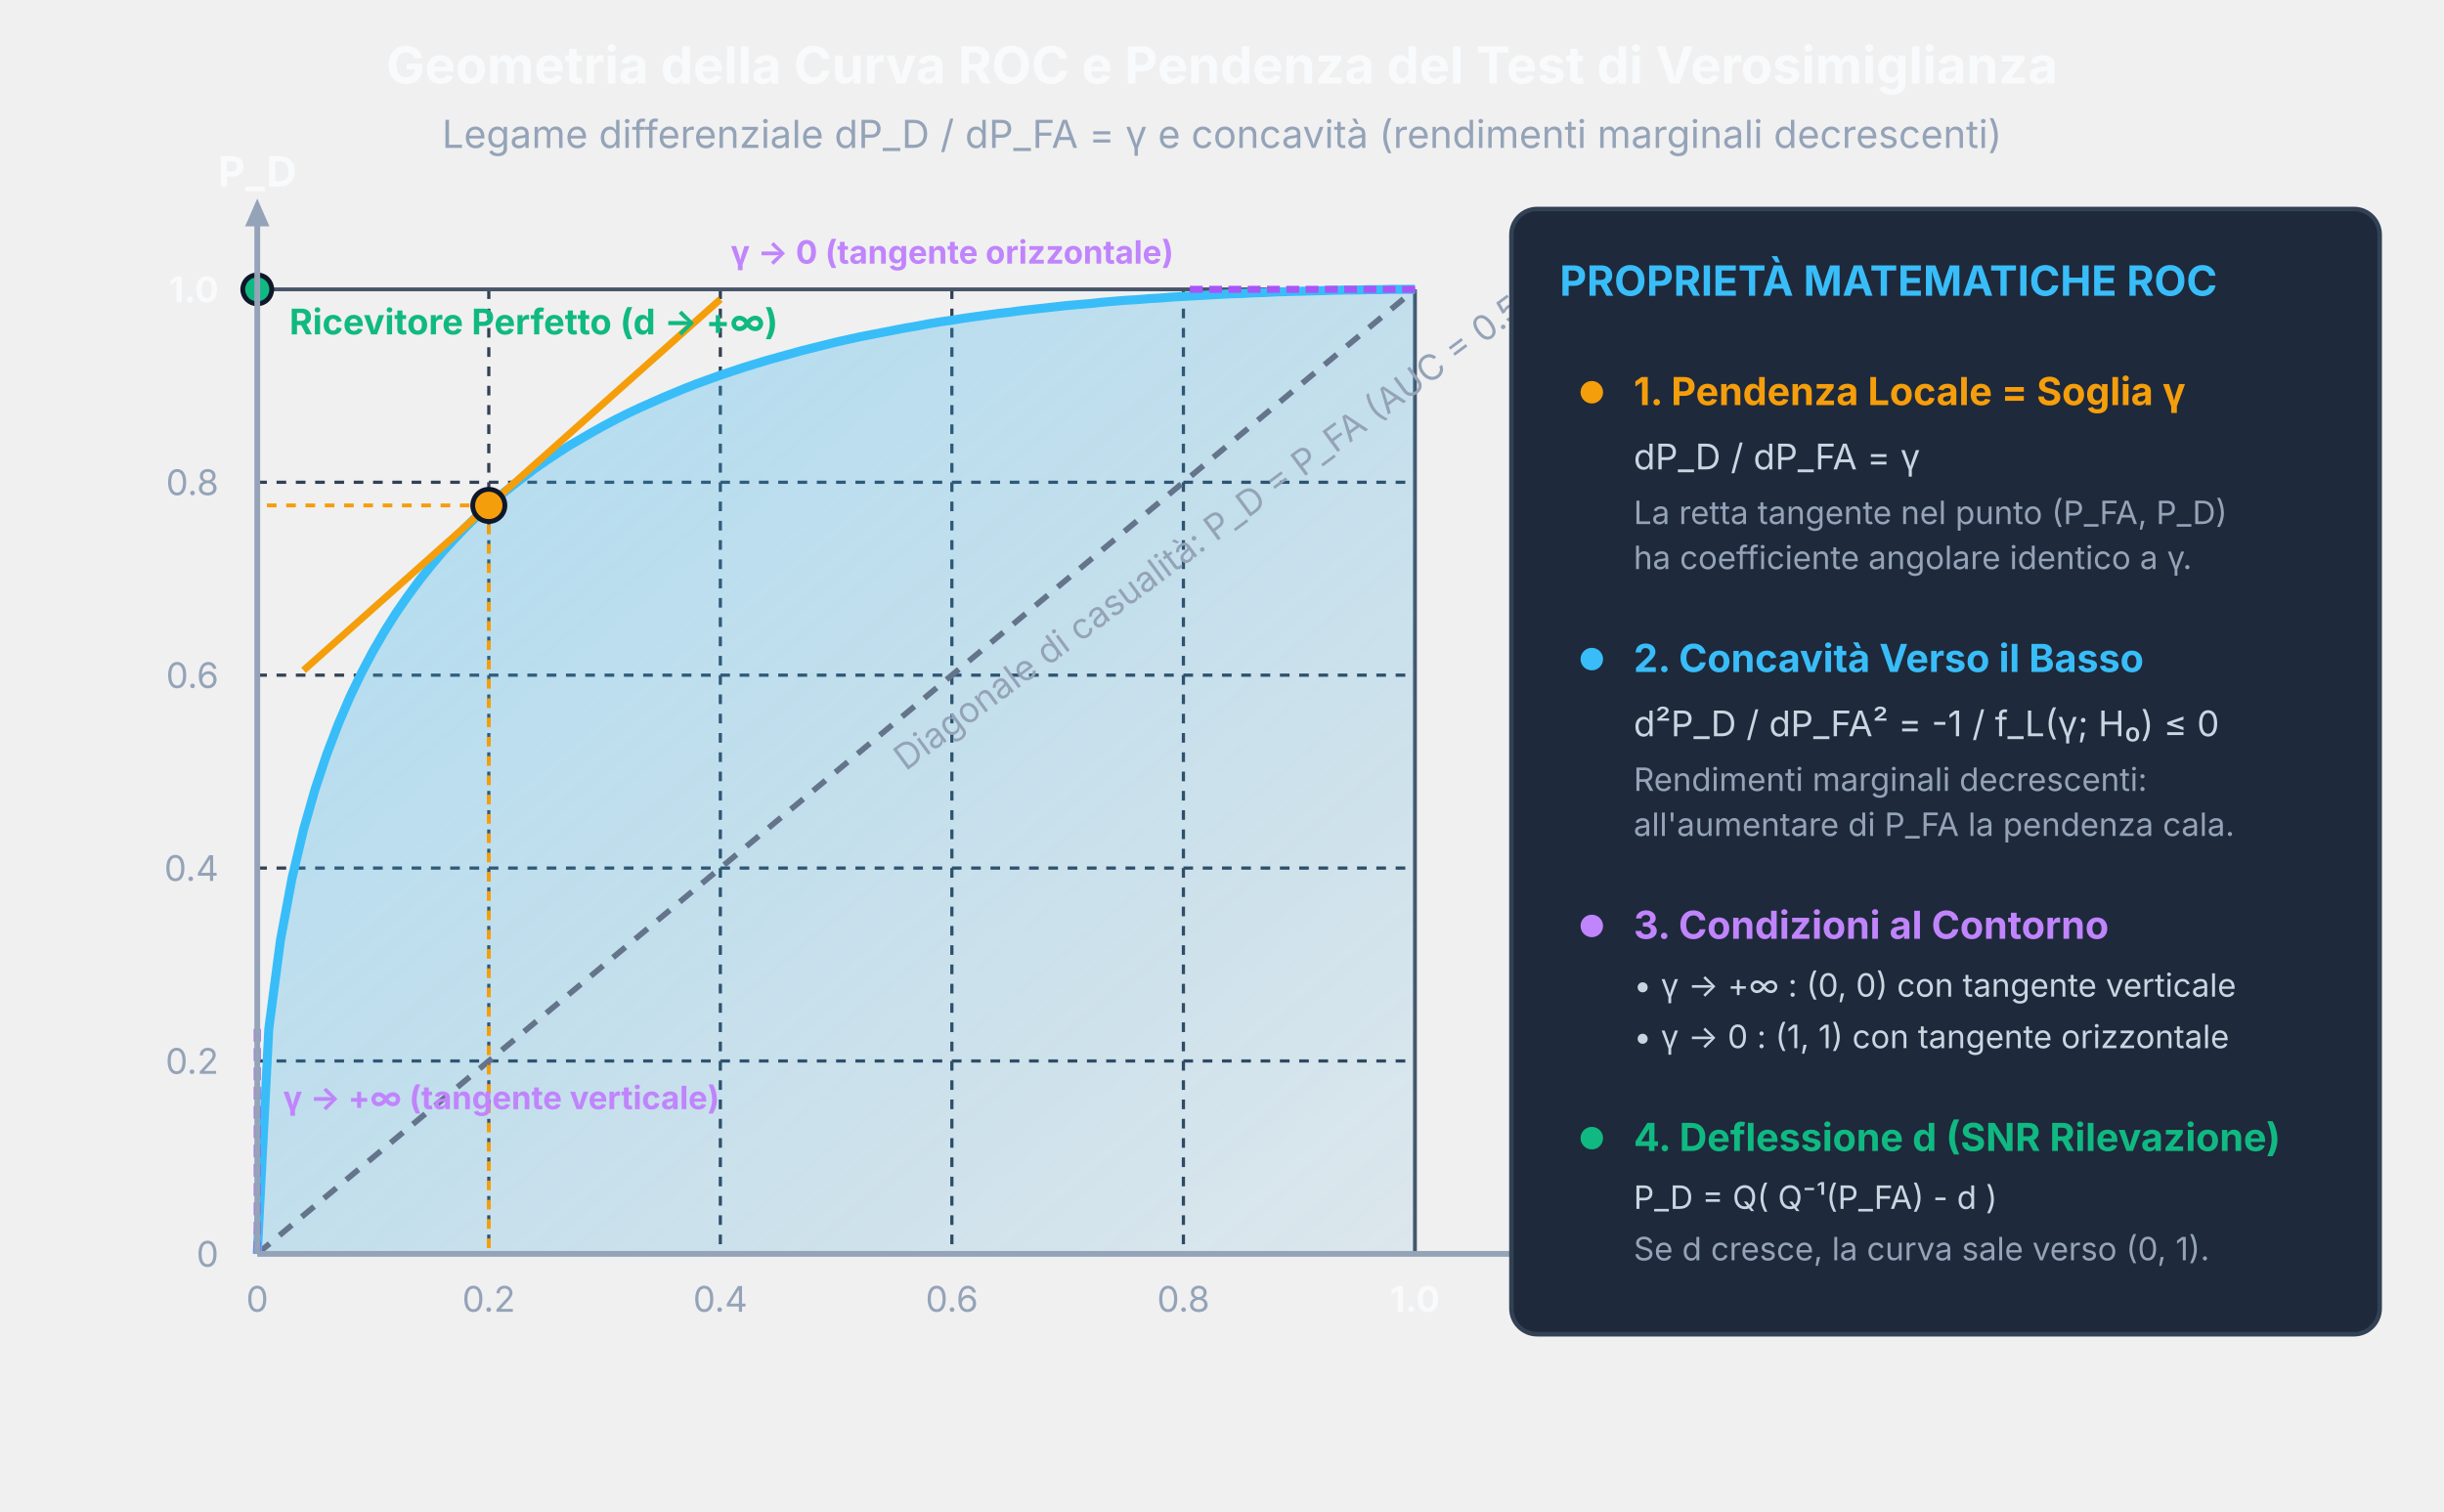
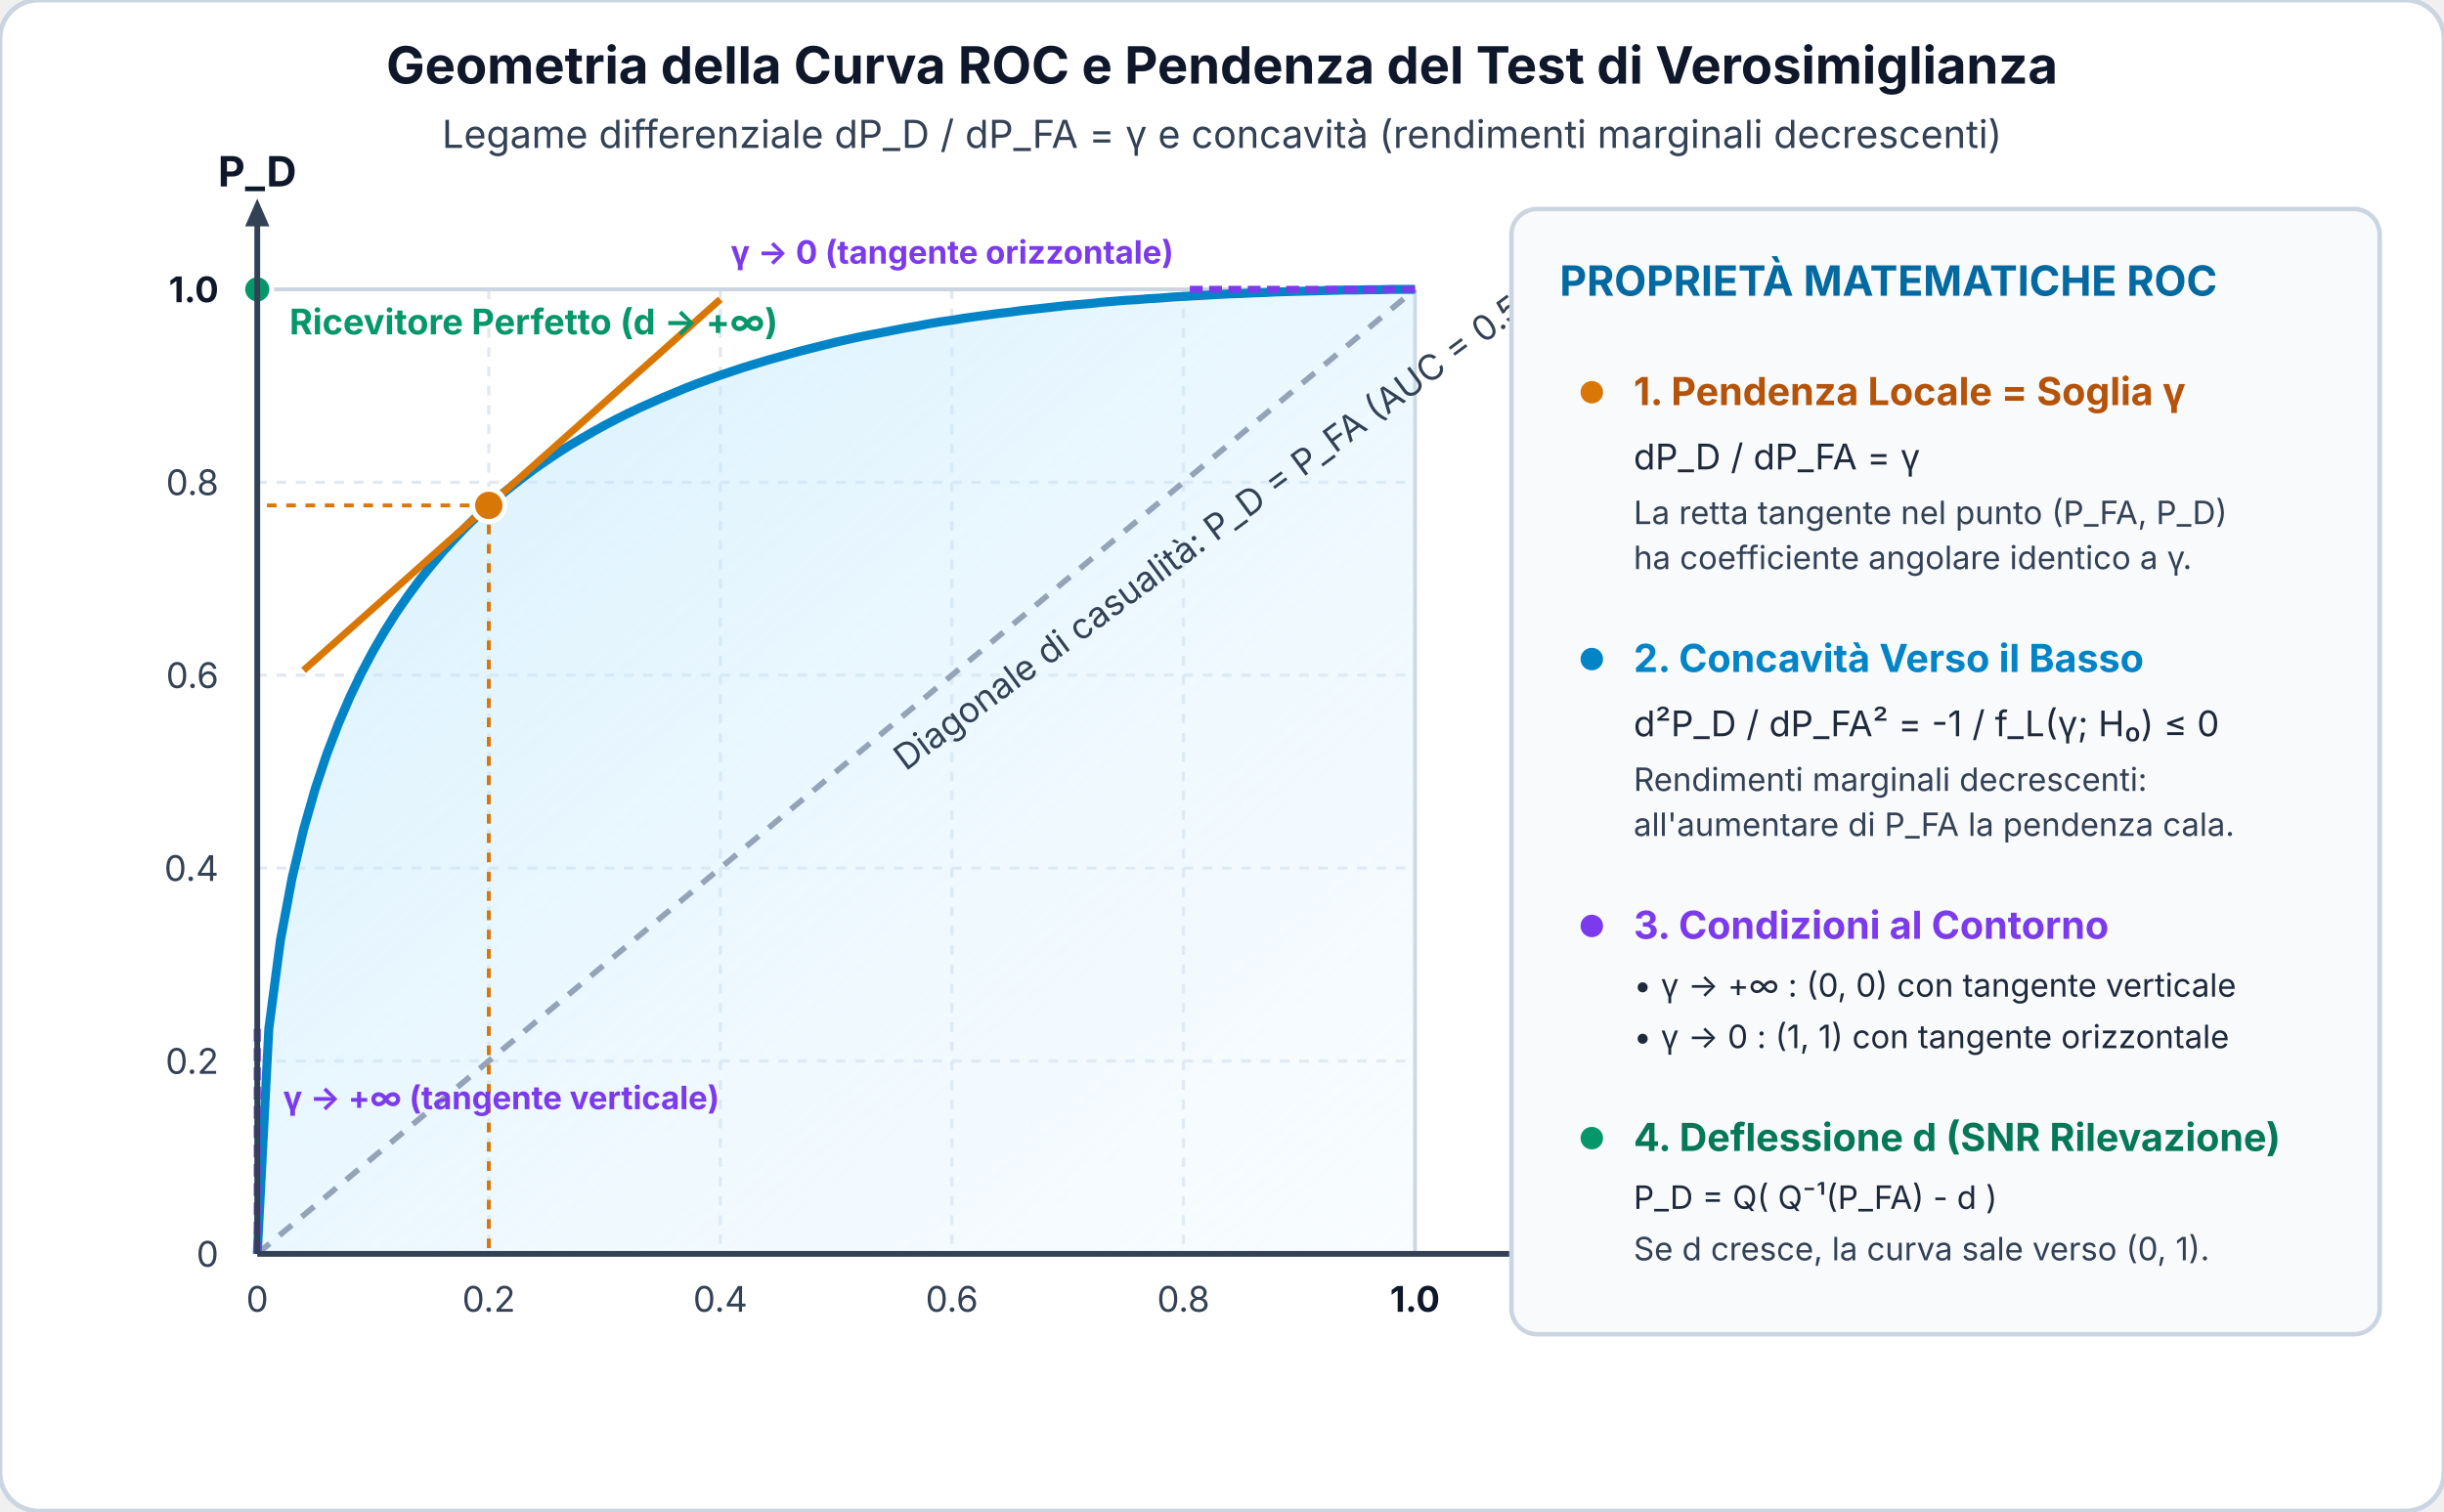
<svg xmlns="http://www.w3.org/2000/svg" width="100%" height="470" viewBox="0 0 760 470">
  <defs>
    <linearGradient id="aucGrad" x1="0%" y1="0%" x2="100%" y2="100%">
-       <stop offset="0%" stop-color="#38bdf8" stop-opacity="0.35" />
-       <stop offset="100%" stop-color="#0284c7" stop-opacity="0.08" />
+       <stop offset="0%" stop-color="#bae6fd" stop-opacity="0.6" />
+       <stop offset="100%" stop-color="#e0f2fe" stop-opacity="0.2" />
    </linearGradient>
    <marker id="arrow" viewBox="0 0 10 10" refX="5" refY="5" markerWidth="6" markerHeight="6" orient="auto-start-reverse">
-       <path d="M 0 1.5 L 8 5 L 0 8.5 z" fill="#94a3b8" />
+       <path d="M 0 1.5 L 8 5 L 0 8.5 z" fill="#334155" />
    </marker>
    <marker id="tangentArrow" viewBox="0 0 10 10" refX="5" refY="5" markerWidth="5" markerHeight="5" orient="auto">
-       <path d="M 0 1.5 L 8 5 L 0 8.5 z" fill="#f59e0b" />
+       <path d="M 0 1.5 L 8 5 L 0 8.5 z" fill="#d97706" />
    </marker>
  </defs>
-   <text x="380" y="26" text-anchor="middle" font-family="system-ui, -apple-system, sans-serif" font-size="16" font-weight="bold" fill="#f8fafc">Geometria della Curva ROC e Pendenza del Test di Verosimiglianza</text>
-   <text x="380" y="46" text-anchor="middle" font-family="system-ui, -apple-system, sans-serif" font-size="12" fill="#94a3b8">Legame differenziale dP_D / dP_FA = γ e concavità (rendimenti marginali decrescenti)</text>
-   <line x1="152.0" y1="90" x2="152.0" y2="390" stroke="#334155" stroke-width="1" stroke-dasharray="3 3" />
-   <line x1="80" y1="330.0" x2="440" y2="330.0" stroke="#334155" stroke-width="1" stroke-dasharray="3 3" />
-   <line x1="224.0" y1="90" x2="224.0" y2="390" stroke="#334155" stroke-width="1" stroke-dasharray="3 3" />
-   <line x1="80" y1="270.0" x2="440" y2="270.0" stroke="#334155" stroke-width="1" stroke-dasharray="3 3" />
-   <line x1="296.0" y1="90" x2="296.0" y2="390" stroke="#334155" stroke-width="1" stroke-dasharray="3 3" />
-   <line x1="80" y1="210.0" x2="440" y2="210.0" stroke="#334155" stroke-width="1" stroke-dasharray="3 3" />
-   <line x1="368.0" y1="90" x2="368.0" y2="390" stroke="#334155" stroke-width="1" stroke-dasharray="3 3" />
-   <line x1="80" y1="150.0" x2="440" y2="150.0" stroke="#334155" stroke-width="1" stroke-dasharray="3 3" />
-   <line x1="440" y1="90" x2="440" y2="390" stroke="#475569" stroke-width="1.2" />
-   <line x1="80" y1="90" x2="440" y2="90" stroke="#475569" stroke-width="1.2" />
+   <rect width="100%" height="100%" rx="12" fill="#ffffff" stroke="#cbd5e1" stroke-width="1.5" />
+   <text x="380" y="26" text-anchor="middle" font-family="system-ui, -apple-system, sans-serif" font-size="16" font-weight="bold" fill="#0f172a">Geometria della Curva ROC e Pendenza del Test di Verosimiglianza</text>
+   <text x="380" y="46" text-anchor="middle" font-family="system-ui, -apple-system, sans-serif" font-size="12" fill="#334155">Legame differenziale dP_D / dP_FA = γ e concavità (rendimenti marginali decrescenti)</text>
+   <line x1="152.0" y1="90" x2="152.0" y2="390" stroke="#e2e8f0" stroke-width="1" stroke-dasharray="3 3" />
+   <line x1="80" y1="330.0" x2="440" y2="330.0" stroke="#e2e8f0" stroke-width="1" stroke-dasharray="3 3" />
+   <line x1="224.0" y1="90" x2="224.0" y2="390" stroke="#e2e8f0" stroke-width="1" stroke-dasharray="3 3" />
+   <line x1="80" y1="270.0" x2="440" y2="270.0" stroke="#e2e8f0" stroke-width="1" stroke-dasharray="3 3" />
+   <line x1="296.0" y1="90" x2="296.0" y2="390" stroke="#e2e8f0" stroke-width="1" stroke-dasharray="3 3" />
+   <line x1="80" y1="210.0" x2="440" y2="210.0" stroke="#e2e8f0" stroke-width="1" stroke-dasharray="3 3" />
+   <line x1="368.0" y1="90" x2="368.0" y2="390" stroke="#e2e8f0" stroke-width="1" stroke-dasharray="3 3" />
+   <line x1="80" y1="150.0" x2="440" y2="150.0" stroke="#e2e8f0" stroke-width="1" stroke-dasharray="3 3" />
+   <line x1="440" y1="90" x2="440" y2="390" stroke="#cbd5e1" stroke-width="1.2" />
+   <line x1="80" y1="90" x2="440" y2="90" stroke="#cbd5e1" stroke-width="1.2" />
  <path d="M 80.0 390.0 L 83.6 319.9 L 87.2 292.5 L 90.8 273.2 L 94.4 258.0 L 98.0 245.4 L 101.6 234.6 L 105.2 225.2 L 108.8 216.8 L 112.4 209.3 L 116.0 202.5 L 119.6 196.3 L 123.2 190.6 L 126.8 185.4 L 130.4 180.5 L 134.0 176.0 L 137.6 171.7 L 141.2 167.8 L 144.8 164.0 L 148.4 160.5 L 152.0 157.2 L 155.6 154.1 L 159.2 151.2 L 162.8 148.4 L 166.4 145.7 L 170.0 143.2 L 173.6 140.8 L 177.2 138.5 L 180.8 136.4 L 184.4 134.3 L 188.0 132.3 L 191.6 130.4 L 195.2 128.6 L 198.8 126.9 L 202.4 125.3 L 206.0 123.7 L 209.6 122.2 L 213.2 120.7 L 216.8 119.3 L 220.4 118.0 L 224.0 116.7 L 227.6 115.5 L 231.2 114.3 L 234.8 113.2 L 238.4 112.1 L 242.0 111.1 L 245.6 110.1 L 249.2 109.1 L 252.8 108.2 L 256.4 107.3 L 260.0 106.4 L 263.6 105.6 L 267.2 104.8 L 270.8 104.1 L 274.4 103.4 L 278.0 102.7 L 281.6 102.0 L 285.2 101.4 L 288.8 100.7 L 292.4 100.1 L 296.0 99.6 L 299.6 99.0 L 303.2 98.5 L 306.8 98.0 L 310.4 97.5 L 314.0 97.1 L 317.6 96.6 L 321.2 96.2 L 324.8 95.8 L 328.4 95.4 L 332.0 95.0 L 335.6 94.7 L 339.2 94.4 L 342.8 94.0 L 346.4 93.7 L 350.0 93.4 L 353.6 93.2 L 357.2 92.9 L 360.8 92.7 L 364.4 92.4 L 368.0 92.2 L 371.6 92.0 L 375.2 91.8 L 378.8 91.6 L 382.4 91.4 L 386.0 91.3 L 389.6 91.1 L 393.2 91.0 L 396.8 90.8 L 400.4 90.7 L 404.0 90.6 L 407.6 90.5 L 411.2 90.4 L 414.8 90.3 L 418.4 90.2 L 422.0 90.2 L 425.6 90.1 L 429.2 90.1 L 432.8 90.0 L 436.4 90.0 L 440.0 90.0 L 440.0 390.0 Z" fill="url(#aucGrad)" />
-   <line x1="80" y1="390" x2="440" y2="90" stroke="#64748b" stroke-width="1.8" stroke-dasharray="5 4" />
-   <text x="281.6" y="240.0" font-family="system-ui, -apple-system, sans-serif" font-size="11" fill="#94a3b8" transform="rotate(-36.5, 281.6, 240.0)">Diagonale di casualità: P_D = P_FA (AUC = 0.5)</text>
-   <path d="M 80.0 390.0 L 83.6 319.9 L 87.2 292.5 L 90.8 273.2 L 94.4 258.0 L 98.0 245.4 L 101.6 234.6 L 105.2 225.2 L 108.8 216.8 L 112.4 209.3 L 116.0 202.5 L 119.6 196.3 L 123.2 190.6 L 126.8 185.4 L 130.4 180.5 L 134.0 176.0 L 137.6 171.7 L 141.2 167.8 L 144.8 164.0 L 148.4 160.5 L 152.0 157.2 L 155.6 154.1 L 159.2 151.2 L 162.8 148.4 L 166.4 145.7 L 170.0 143.2 L 173.6 140.8 L 177.2 138.5 L 180.8 136.4 L 184.4 134.3 L 188.0 132.3 L 191.6 130.4 L 195.2 128.6 L 198.8 126.9 L 202.4 125.3 L 206.0 123.7 L 209.6 122.2 L 213.2 120.7 L 216.8 119.3 L 220.4 118.0 L 224.0 116.7 L 227.6 115.5 L 231.2 114.3 L 234.8 113.2 L 238.4 112.1 L 242.0 111.1 L 245.6 110.1 L 249.2 109.1 L 252.8 108.2 L 256.4 107.3 L 260.0 106.4 L 263.6 105.6 L 267.2 104.8 L 270.8 104.1 L 274.4 103.4 L 278.0 102.7 L 281.6 102.0 L 285.2 101.4 L 288.8 100.7 L 292.4 100.1 L 296.0 99.6 L 299.6 99.0 L 303.2 98.5 L 306.8 98.0 L 310.4 97.5 L 314.0 97.1 L 317.6 96.6 L 321.2 96.2 L 324.8 95.8 L 328.4 95.4 L 332.0 95.0 L 335.6 94.7 L 339.2 94.4 L 342.8 94.0 L 346.4 93.7 L 350.0 93.4 L 353.6 93.2 L 357.2 92.9 L 360.8 92.7 L 364.4 92.4 L 368.0 92.2 L 371.6 92.0 L 375.2 91.8 L 378.8 91.6 L 382.4 91.4 L 386.0 91.3 L 389.6 91.1 L 393.2 91.0 L 396.8 90.8 L 400.4 90.7 L 404.0 90.6 L 407.6 90.5 L 411.2 90.4 L 414.8 90.3 L 418.4 90.2 L 422.0 90.2 L 425.6 90.1 L 429.2 90.1 L 432.8 90.0 L 436.4 90.0 L 440.0 90.0" stroke="#38bdf8" stroke-width="2.8" fill="none" />
-   <line x1="94.4" y1="208.5" x2="224.0" y2="93.1" stroke="#f59e0b" stroke-width="2.2" />
-   <line x1="152.0" y1="157.2" x2="152.0" y2="390" stroke="#f59e0b" stroke-width="1.2" stroke-dasharray="3 3" />
-   <line x1="152.0" y1="157.2" x2="80" y2="157.2" stroke="#f59e0b" stroke-width="1.2" stroke-dasharray="3 3" />
-   <circle cx="152.0" cy="157.2" r="5" fill="#f59e0b" stroke="#0f172a" stroke-width="1.5" />
-   <line x1="80" y1="390" x2="80" y2="320" stroke="#a855f7" stroke-width="2.2" stroke-dasharray="4 2" />
-   <text x="88" y="345" font-family="system-ui, -apple-system, sans-serif" font-size="10" font-weight="bold" fill="#c084fc">γ → +∞ (tangente verticale)</text>
-   <line x1="440" y1="90" x2="370" y2="90" stroke="#a855f7" stroke-width="2.2" stroke-dasharray="4 2" />
-   <text x="365" y="82" text-anchor="end" font-family="system-ui, -apple-system, sans-serif" font-size="10" font-weight="bold" fill="#c084fc">γ → 0 (tangente orizzontale)</text>
-   <circle cx="80" cy="90" r="4.5" fill="#10b981" stroke="#0f172a" stroke-width="1.5" />
-   <text x="90" y="104" font-family="system-ui, -apple-system, sans-serif" font-size="11" font-weight="bold" fill="#10b981">Ricevitore Perfetto (d → +∞)</text>
-   <line x1="80" y1="390" x2="475" y2="390" stroke="#94a3b8" stroke-width="1.8" marker-end="url(#arrow)" />
-   <line x1="80" y1="390" x2="80" y2="65" stroke="#94a3b8" stroke-width="1.8" marker-end="url(#arrow)" />
-   <text x="480" y="394" font-family="system-ui, -apple-system, sans-serif" font-size="13" font-weight="bold" fill="#f8fafc">P_FA</text>
-   <text x="80" y="58" text-anchor="middle" font-family="system-ui, -apple-system, sans-serif" font-size="13" font-weight="bold" fill="#f8fafc">P_D</text>
-   <text x="80" y="408" text-anchor="middle" font-family="system-ui, -apple-system, sans-serif" font-size="11" fill="#94a3b8">0</text>
-   <text x="152.0" y="408" text-anchor="middle" font-family="system-ui, -apple-system, sans-serif" font-size="11" fill="#94a3b8">0.2</text>
-   <text x="224.0" y="408" text-anchor="middle" font-family="system-ui, -apple-system, sans-serif" font-size="11" fill="#94a3b8">0.4</text>
-   <text x="296.0" y="408" text-anchor="middle" font-family="system-ui, -apple-system, sans-serif" font-size="11" fill="#94a3b8">0.6</text>
-   <text x="368.0" y="408" text-anchor="middle" font-family="system-ui, -apple-system, sans-serif" font-size="11" fill="#94a3b8">0.8</text>
-   <text x="440.0" y="408" text-anchor="middle" font-family="system-ui, -apple-system, sans-serif" font-size="11" font-weight="bold" fill="#f8fafc">1.0</text>
-   <text x="68" y="394" text-anchor="end" font-family="system-ui, -apple-system, sans-serif" font-size="11" fill="#94a3b8">0</text>
-   <text x="68" y="334.0" text-anchor="end" font-family="system-ui, -apple-system, sans-serif" font-size="11" fill="#94a3b8">0.2</text>
-   <text x="68" y="274.0" text-anchor="end" font-family="system-ui, -apple-system, sans-serif" font-size="11" fill="#94a3b8">0.4</text>
-   <text x="68" y="214.0" text-anchor="end" font-family="system-ui, -apple-system, sans-serif" font-size="11" fill="#94a3b8">0.6</text>
-   <text x="68" y="154.0" text-anchor="end" font-family="system-ui, -apple-system, sans-serif" font-size="11" fill="#94a3b8">0.8</text>
-   <text x="68" y="94.0" text-anchor="end" font-family="system-ui, -apple-system, sans-serif" font-size="11" font-weight="bold" fill="#f8fafc">1.0</text>
-   <rect x="470" y="65" width="270" height="350" rx="8" fill="#1e293b" stroke="#334155" stroke-width="1.4" />
-   <text x="485" y="92" font-family="system-ui, -apple-system, sans-serif" font-size="13" font-weight="bold" fill="#38bdf8">PROPRIETÀ MATEMATICHE ROC</text>
-   <circle cx="495" cy="122" r="3.5" fill="#f59e0b" />
-   <text x="508" y="126" font-family="system-ui, -apple-system, sans-serif" font-size="12" font-weight="bold" fill="#f59e0b">1. Pendenza Locale = Soglia γ</text>
-   <text x="508" y="146" font-family="system-ui, -apple-system, sans-serif" font-size="11" fill="#cbd5e1">dP_D / dP_FA = γ</text>
-   <text x="508" y="163" font-family="system-ui, -apple-system, sans-serif" font-size="10" fill="#94a3b8">La retta tangente nel punto (P_FA, P_D)</text>
-   <text x="508" y="177" font-family="system-ui, -apple-system, sans-serif" font-size="10" fill="#94a3b8">ha coefficiente angolare identico a γ.</text>
-   <circle cx="495" cy="205" r="3.5" fill="#38bdf8" />
-   <text x="508" y="209" font-family="system-ui, -apple-system, sans-serif" font-size="12" font-weight="bold" fill="#38bdf8">2. Concavità Verso il Basso</text>
-   <text x="508" y="229" font-family="system-ui, -apple-system, sans-serif" font-size="11" fill="#cbd5e1">d²P_D / dP_FA² = -1 / f_L(γ; H₀) ≤ 0</text>
-   <text x="508" y="246" font-family="system-ui, -apple-system, sans-serif" font-size="10" fill="#94a3b8">Rendimenti marginali decrescenti:</text>
-   <text x="508" y="260" font-family="system-ui, -apple-system, sans-serif" font-size="10" fill="#94a3b8">all'aumentare di P_FA la pendenza cala.</text>
-   <circle cx="495" cy="288" r="3.5" fill="#c084fc" />
-   <text x="508" y="292" font-family="system-ui, -apple-system, sans-serif" font-size="12" font-weight="bold" fill="#c084fc">3. Condizioni al Contorno</text>
-   <text x="508" y="310" font-family="system-ui, -apple-system, sans-serif" font-size="10" fill="#cbd5e1">• γ → +∞ : (0, 0) con tangente verticale</text>
-   <text x="508" y="326" font-family="system-ui, -apple-system, sans-serif" font-size="10" fill="#cbd5e1">• γ → 0   : (1, 1) con tangente orizzontale</text>
-   <circle cx="495" cy="354" r="3.5" fill="#10b981" />
-   <text x="508" y="358" font-family="system-ui, -apple-system, sans-serif" font-size="12" font-weight="bold" fill="#10b981">4. Deflessione d (SNR Rilevazione)</text>
-   <text x="508" y="376" font-family="system-ui, -apple-system, sans-serif" font-size="10" fill="#cbd5e1">P_D = Q( Q⁻¹(P_FA) - d )</text>
-   <text x="508" y="392" font-family="system-ui, -apple-system, sans-serif" font-size="10" fill="#94a3b8">Se d cresce, la curva sale verso (0, 1).</text>
+   <line x1="80" y1="390" x2="440" y2="90" stroke="#94a3b8" stroke-width="1.8" stroke-dasharray="5 4" />
+   <text x="281.6" y="240.0" font-family="system-ui, -apple-system, sans-serif" font-size="11" fill="#334155" transform="rotate(-36.5, 281.6, 240.0)">Diagonale di casualità: P_D = P_FA (AUC = 0.5)</text>
+   <path d="M 80.0 390.0 L 83.6 319.9 L 87.2 292.5 L 90.8 273.2 L 94.4 258.0 L 98.0 245.4 L 101.6 234.6 L 105.2 225.2 L 108.8 216.8 L 112.4 209.3 L 116.0 202.5 L 119.6 196.3 L 123.2 190.6 L 126.8 185.4 L 130.4 180.5 L 134.0 176.0 L 137.6 171.7 L 141.2 167.8 L 144.8 164.0 L 148.4 160.5 L 152.0 157.2 L 155.6 154.1 L 159.2 151.2 L 162.8 148.4 L 166.4 145.7 L 170.0 143.2 L 173.6 140.8 L 177.2 138.5 L 180.8 136.4 L 184.4 134.3 L 188.0 132.3 L 191.6 130.4 L 195.2 128.6 L 198.8 126.9 L 202.4 125.3 L 206.0 123.7 L 209.6 122.2 L 213.2 120.7 L 216.8 119.3 L 220.4 118.0 L 224.0 116.7 L 227.6 115.5 L 231.2 114.3 L 234.8 113.2 L 238.4 112.1 L 242.0 111.1 L 245.6 110.1 L 249.2 109.1 L 252.8 108.2 L 256.4 107.3 L 260.0 106.4 L 263.6 105.6 L 267.2 104.8 L 270.8 104.1 L 274.4 103.4 L 278.0 102.7 L 281.6 102.0 L 285.2 101.4 L 288.8 100.7 L 292.4 100.1 L 296.0 99.6 L 299.6 99.0 L 303.2 98.5 L 306.8 98.0 L 310.4 97.5 L 314.0 97.1 L 317.6 96.6 L 321.2 96.2 L 324.8 95.8 L 328.4 95.4 L 332.0 95.0 L 335.6 94.7 L 339.2 94.4 L 342.8 94.0 L 346.4 93.7 L 350.0 93.4 L 353.6 93.2 L 357.2 92.9 L 360.8 92.7 L 364.4 92.4 L 368.0 92.2 L 371.6 92.0 L 375.2 91.8 L 378.8 91.6 L 382.4 91.4 L 386.0 91.3 L 389.6 91.1 L 393.2 91.0 L 396.8 90.8 L 400.4 90.7 L 404.0 90.6 L 407.6 90.5 L 411.2 90.4 L 414.8 90.3 L 418.4 90.2 L 422.0 90.2 L 425.6 90.1 L 429.2 90.1 L 432.8 90.0 L 436.4 90.0 L 440.0 90.0" stroke="#0284c7" stroke-width="2.8" fill="none" />
+   <line x1="94.4" y1="208.5" x2="224.0" y2="93.1" stroke="#d97706" stroke-width="2.2" />
+   <line x1="152.0" y1="157.2" x2="152.0" y2="390" stroke="#d97706" stroke-width="1.2" stroke-dasharray="3 3" />
+   <line x1="152.0" y1="157.2" x2="80" y2="157.2" stroke="#d97706" stroke-width="1.2" stroke-dasharray="3 3" />
+   <circle cx="152.0" cy="157.2" r="5" fill="#d97706" stroke="#ffffff" stroke-width="1.5" />
+   <line x1="80" y1="390" x2="80" y2="320" stroke="#7c3aed" stroke-width="2.2" stroke-dasharray="4 2" />
+   <text x="88" y="345" font-family="system-ui, -apple-system, sans-serif" font-size="10" font-weight="bold" fill="#7c3aed">γ → +∞ (tangente verticale)</text>
+   <line x1="440" y1="90" x2="370" y2="90" stroke="#7c3aed" stroke-width="2.2" stroke-dasharray="4 2" />
+   <text x="365" y="82" text-anchor="end" font-family="system-ui, -apple-system, sans-serif" font-size="10" font-weight="bold" fill="#7c3aed">γ → 0 (tangente orizzontale)</text>
+   <circle cx="80" cy="90" r="4.5" fill="#059669" stroke="#ffffff" stroke-width="1.5" />
+   <text x="90" y="104" font-family="system-ui, -apple-system, sans-serif" font-size="11" font-weight="bold" fill="#059669">Ricevitore Perfetto (d → +∞)</text>
+   <line x1="80" y1="390" x2="475" y2="390" stroke="#334155" stroke-width="1.8" marker-end="url(#arrow)" />
+   <line x1="80" y1="390" x2="80" y2="65" stroke="#334155" stroke-width="1.8" marker-end="url(#arrow)" />
+   <text x="480" y="394" font-family="system-ui, -apple-system, sans-serif" font-size="13" font-weight="bold" fill="#0f172a">P_FA</text>
+   <text x="80" y="58" text-anchor="middle" font-family="system-ui, -apple-system, sans-serif" font-size="13" font-weight="bold" fill="#0f172a">P_D</text>
+   <text x="80" y="408" text-anchor="middle" font-family="system-ui, -apple-system, sans-serif" font-size="11" fill="#334155">0</text>
+   <text x="152.0" y="408" text-anchor="middle" font-family="system-ui, -apple-system, sans-serif" font-size="11" fill="#334155">0.2</text>
+   <text x="224.0" y="408" text-anchor="middle" font-family="system-ui, -apple-system, sans-serif" font-size="11" fill="#334155">0.4</text>
+   <text x="296.0" y="408" text-anchor="middle" font-family="system-ui, -apple-system, sans-serif" font-size="11" fill="#334155">0.6</text>
+   <text x="368.0" y="408" text-anchor="middle" font-family="system-ui, -apple-system, sans-serif" font-size="11" fill="#334155">0.8</text>
+   <text x="440.0" y="408" text-anchor="middle" font-family="system-ui, -apple-system, sans-serif" font-size="11" font-weight="bold" fill="#0f172a">1.0</text>
+   <text x="68" y="394" text-anchor="end" font-family="system-ui, -apple-system, sans-serif" font-size="11" fill="#334155">0</text>
+   <text x="68" y="334.0" text-anchor="end" font-family="system-ui, -apple-system, sans-serif" font-size="11" fill="#334155">0.2</text>
+   <text x="68" y="274.0" text-anchor="end" font-family="system-ui, -apple-system, sans-serif" font-size="11" fill="#334155">0.4</text>
+   <text x="68" y="214.0" text-anchor="end" font-family="system-ui, -apple-system, sans-serif" font-size="11" fill="#334155">0.6</text>
+   <text x="68" y="154.0" text-anchor="end" font-family="system-ui, -apple-system, sans-serif" font-size="11" fill="#334155">0.8</text>
+   <text x="68" y="94.0" text-anchor="end" font-family="system-ui, -apple-system, sans-serif" font-size="11" font-weight="bold" fill="#0f172a">1.0</text>
+   <rect x="470" y="65" width="270" height="350" rx="8" fill="#f8fafc" stroke="#cbd5e1" stroke-width="1.4" />
+   <text x="485" y="92" font-family="system-ui, -apple-system, sans-serif" font-size="13" font-weight="bold" fill="#0369a1">PROPRIETÀ MATEMATICHE ROC</text>
+   <circle cx="495" cy="122" r="3.5" fill="#d97706" />
+   <text x="508" y="126" font-family="system-ui, -apple-system, sans-serif" font-size="12" font-weight="bold" fill="#b45309">1. Pendenza Locale = Soglia γ</text>
+   <text x="508" y="146" font-family="system-ui, -apple-system, sans-serif" font-size="11" fill="#1e293b">dP_D / dP_FA = γ</text>
+   <text x="508" y="163" font-family="system-ui, -apple-system, sans-serif" font-size="10" fill="#334155">La retta tangente nel punto (P_FA, P_D)</text>
+   <text x="508" y="177" font-family="system-ui, -apple-system, sans-serif" font-size="10" fill="#334155">ha coefficiente angolare identico a γ.</text>
+   <circle cx="495" cy="205" r="3.5" fill="#0284c7" />
+   <text x="508" y="209" font-family="system-ui, -apple-system, sans-serif" font-size="12" font-weight="bold" fill="#0284c7">2. Concavità Verso il Basso</text>
+   <text x="508" y="229" font-family="system-ui, -apple-system, sans-serif" font-size="11" fill="#1e293b">d²P_D / dP_FA² = -1 / f_L(γ; H₀) ≤ 0</text>
+   <text x="508" y="246" font-family="system-ui, -apple-system, sans-serif" font-size="10" fill="#334155">Rendimenti marginali decrescenti:</text>
+   <text x="508" y="260" font-family="system-ui, -apple-system, sans-serif" font-size="10" fill="#334155">all'aumentare di P_FA la pendenza cala.</text>
+   <circle cx="495" cy="288" r="3.5" fill="#7c3aed" />
+   <text x="508" y="292" font-family="system-ui, -apple-system, sans-serif" font-size="12" font-weight="bold" fill="#7c3aed">3. Condizioni al Contorno</text>
+   <text x="508" y="310" font-family="system-ui, -apple-system, sans-serif" font-size="10" fill="#1e293b">• γ → +∞ : (0, 0) con tangente verticale</text>
+   <text x="508" y="326" font-family="system-ui, -apple-system, sans-serif" font-size="10" fill="#1e293b">• γ → 0   : (1, 1) con tangente orizzontale</text>
+   <circle cx="495" cy="354" r="3.5" fill="#059669" />
+   <text x="508" y="358" font-family="system-ui, -apple-system, sans-serif" font-size="12" font-weight="bold" fill="#047857">4. Deflessione d (SNR Rilevazione)</text>
+   <text x="508" y="376" font-family="system-ui, -apple-system, sans-serif" font-size="10" fill="#1e293b">P_D = Q( Q⁻¹(P_FA) - d )</text>
+   <text x="508" y="392" font-family="system-ui, -apple-system, sans-serif" font-size="10" fill="#334155">Se d cresce, la curva sale verso (0, 1).</text>
</svg>
